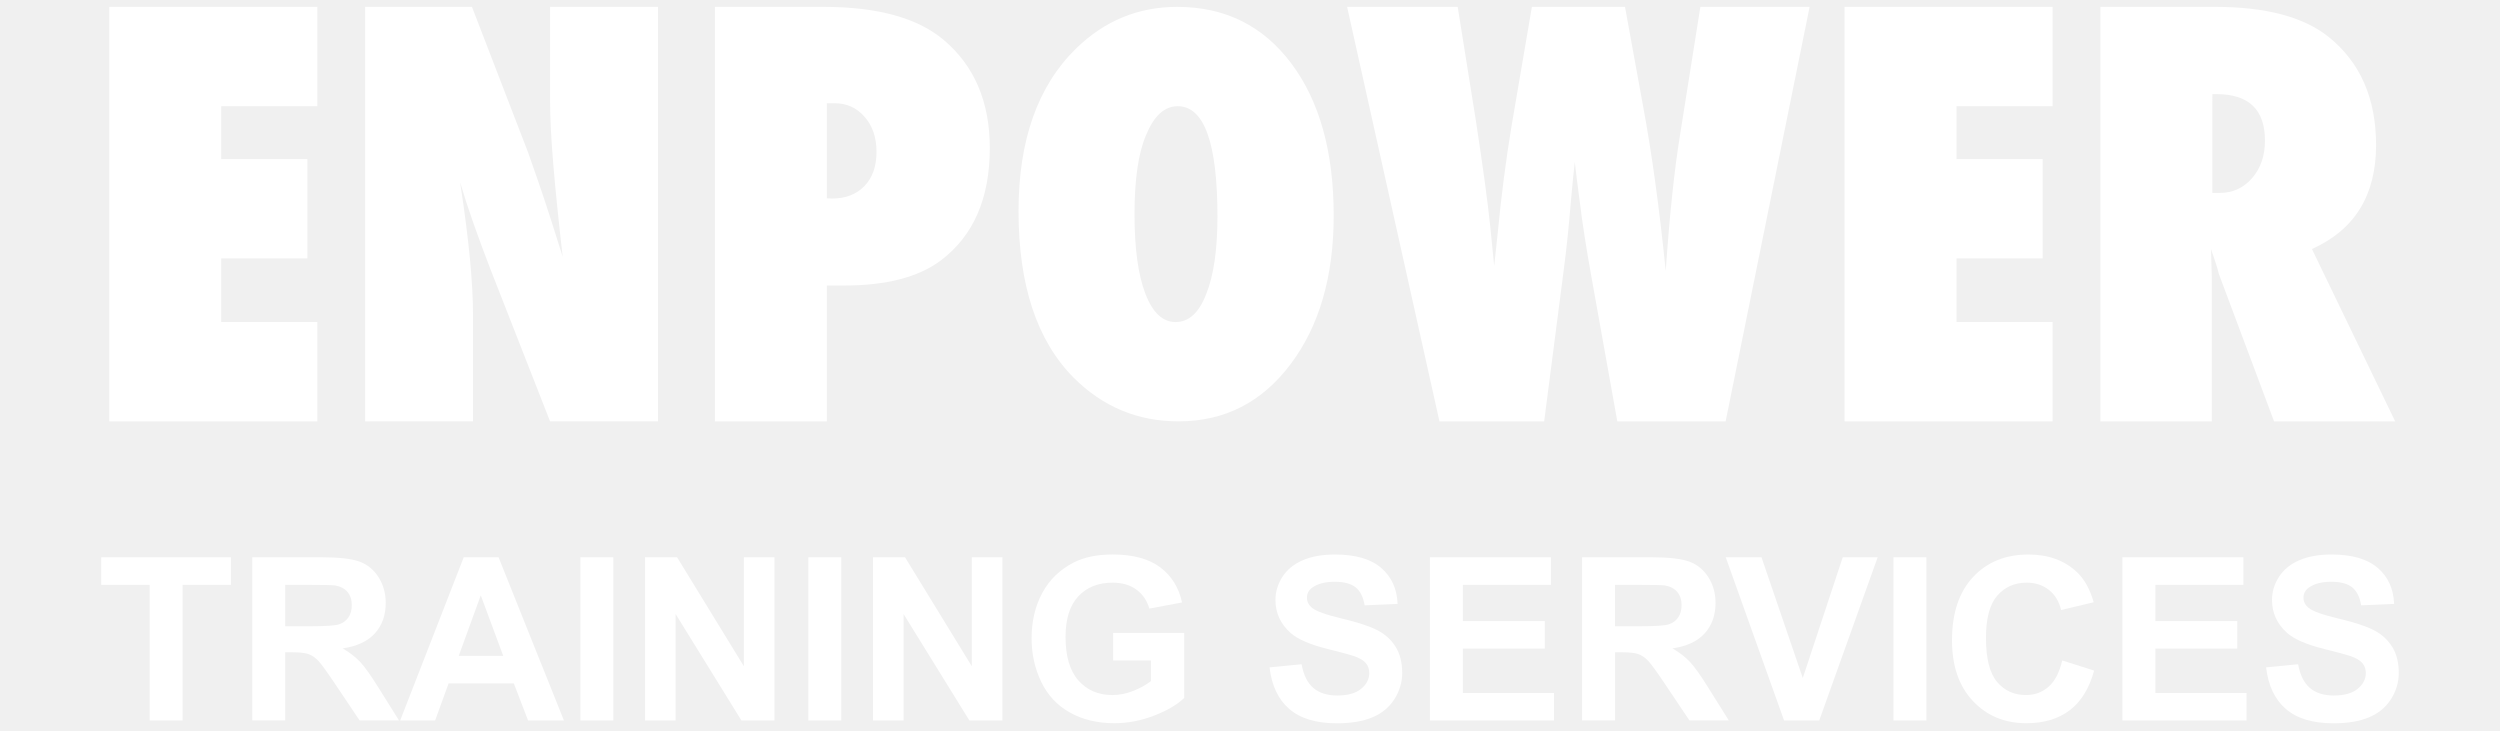
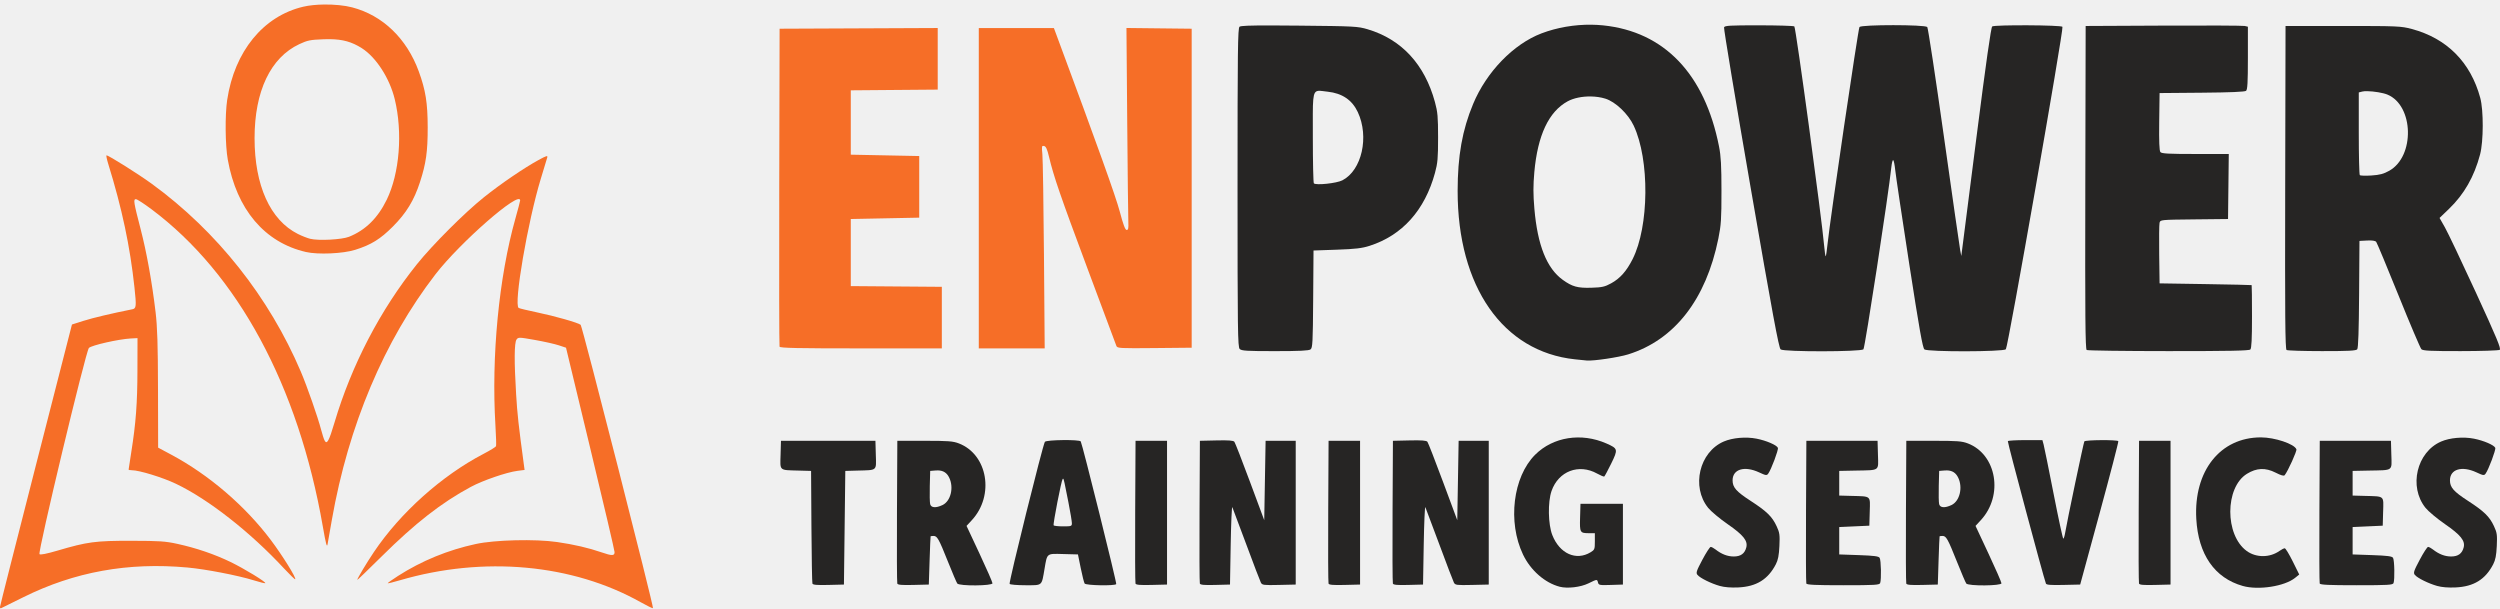
- <svg xmlns="http://www.w3.org/2000/svg" version="1.1" id="Layer_1" x="0px" y="0px" width="205px" height="59.877px" viewBox="0 0 205 59.877" enable-background="new 0 0 205 59.877" xml:space="preserve">
-   <g>
-     <path fill="#FFFFFF" d="M8.961,34.552V0.563h17.06v8.146H18.14v4.336h7.066v8.145H18.14v5.217h7.881v8.145H8.961z" />
-     <path fill="#FFFFFF" d="M29.939,34.552V0.563h8.762l4.6,11.931c0.25,0.705,0.531,1.511,0.847,2.421   c0.315,0.91,0.664,1.959,1.045,3.148l0.948,2.993c-0.338-2.95-0.596-5.472-0.771-7.572c-0.177-2.098-0.265-3.859-0.265-5.283V0.563   h8.85v33.988h-8.85l-4.9-12.503c-0.513-1.336-0.977-2.587-1.388-3.754c-0.413-1.167-0.774-2.278-1.085-3.334   c0.365,2.393,0.632,4.476,0.802,6.251c0.17,1.776,0.254,3.332,0.254,4.667v8.673L29.939,34.552L29.939,34.552z" />
-     <path fill="#FFFFFF" d="M67.801,34.552h-9.179V0.563h8.894c4.433,0,7.72,0.902,9.862,2.708c2.524,2.128,3.786,5.084,3.786,8.872   c0,4.123-1.343,7.198-4.029,9.223c-1.834,1.365-4.469,2.047-7.902,2.047h-1.432V34.552z M67.801,16.259l0.419,0.022   c1.114,0,2.003-0.341,2.663-1.023c0.66-0.682,0.991-1.618,0.991-2.807c0-1.174-0.324-2.128-0.969-2.861   c-0.645-0.75-1.467-1.124-2.465-1.124h-0.639V16.259z" />
-     <path fill="#FFFFFF" d="M109.363,17.675c0,5.001-1.182,9.069-3.545,12.201c-2.348,3.117-5.407,4.676-9.179,4.676   c-3.346,0-6.217-1.197-8.608-3.592c-3.008-3.033-4.511-7.582-4.511-13.646c0-5.811,1.57-10.252,4.71-13.328   c2.334-2.281,5.1-3.422,8.299-3.422c3.919,0,7.038,1.545,9.356,4.634C108.203,8.287,109.363,12.446,109.363,17.675z M99.831,17.752   c0-6.029-1.086-9.043-3.258-9.043c-1.086,0-1.951,0.791-2.598,2.374c-0.631,1.469-0.945,3.626-0.945,6.476   c0,2.805,0.296,4.981,0.892,6.528c0.593,1.548,1.418,2.321,2.476,2.321c1.085,0,1.921-0.763,2.509-2.288   C99.522,22.594,99.831,20.473,99.831,17.752z" />
-     <path fill="#FFFFFF" d="M141.502,34.552h-8.883l-2.133-11.909c-0.414-2.303-0.723-4.299-0.932-5.987   c-0.104-0.837-0.191-1.534-0.269-2.091c-0.072-0.559-0.125-0.983-0.152-1.277c-0.073,0.602-0.186,1.725-0.334,3.369   c-0.067,0.836-0.147,1.716-0.241,2.641c-0.095,0.924-0.207,1.9-0.343,2.927l-1.594,12.329h-8.586l-7.572-33.989h9.068l1.495,9.355   c0.572,3.729,0.97,6.657,1.189,8.783l0.309,3.104l0.285-2.664c0.299-3.111,0.681-6.067,1.148-8.871l1.658-9.708h7.635l1.488,8.167   c0.709,3.8,1.326,8.299,1.852,13.493c0.16-2.333,0.336-4.403,0.527-6.207c0.189-1.805,0.402-3.442,0.639-4.909l1.674-10.545h8.959   L141.502,34.552z" />
-     <path fill="#FFFFFF" d="M151.254,34.552V0.563h17.061v8.146h-7.881v4.336h7.066v8.145h-7.066v5.217h7.881v8.145H151.254z" />
-     <path fill="#FFFFFF" d="M196.404,34.552h-9.93l-4.535-12.107c-0.043-0.205-0.121-0.477-0.23-0.815s-0.246-0.74-0.408-1.21   l0.066,2.246v11.886h-9.135V0.563h9.399c4.138,0,7.234,0.815,9.289,2.443c2.611,2.084,3.918,5.049,3.918,8.894   c0,4.109-1.754,6.948-5.26,8.52L196.404,34.552z M181.412,15.818h0.615c1.059,0,1.938-0.402,2.643-1.21s1.057-1.834,1.057-3.082   c0-2.54-1.328-3.808-3.983-3.808h-0.33L181.412,15.818L181.412,15.818z" />
-     <g>
-       <path fill="#FFFFFF" d="M12.271,59.077V47.961h-3.97v-2.265h10.633v2.265h-3.961v11.116H12.271z" />
-       <path fill="#FFFFFF" d="M20.687,59.077V45.696h5.685c1.431,0,2.469,0.121,3.118,0.359c0.647,0.241,1.166,0.67,1.555,1.282    c0.389,0.615,0.584,1.318,0.584,2.108c0,1.004-0.294,1.832-0.885,2.486c-0.59,0.655-1.473,1.066-2.646,1.238    c0.584,0.34,1.066,0.713,1.446,1.121s0.894,1.132,1.539,2.173l1.632,2.61h-3.23l-1.954-2.912c-0.694-1.04-1.168-1.695-1.424-1.967    c-0.255-0.271-0.526-0.457-0.812-0.559c-0.286-0.1-0.74-0.148-1.359-0.148h-0.548v5.586h-2.701V59.077z M23.388,51.354h1.999    c1.296,0,2.104-0.055,2.428-0.164c0.322-0.108,0.575-0.297,0.758-0.565c0.182-0.267,0.273-0.603,0.273-1.003    c0-0.45-0.12-0.812-0.36-1.091c-0.241-0.276-0.579-0.452-1.019-0.525c-0.218-0.03-0.876-0.045-1.971-0.045h-2.108V51.354z" />
-       <path fill="#FFFFFF" d="M46.24,59.077h-2.939l-1.168-3.04h-5.348l-1.104,3.04h-2.866l5.211-13.381h2.857L46.24,59.077z     M41.266,53.783l-1.843-4.966l-1.807,4.966H41.266z" />
-       <path fill="#FFFFFF" d="M47.591,59.077V45.696h2.701v13.381H47.591z" />
-       <path fill="#FFFFFF" d="M52.893,59.077V45.696h2.628l5.476,8.936v-8.936h2.509v13.381h-2.71l-5.394-8.725v8.725H52.893z" />
-       <path fill="#FFFFFF" d="M66.282,59.077V45.696h2.702v13.381H66.282z" />
-       <path fill="#FFFFFF" d="M71.584,59.077V45.696h2.628l5.476,8.936v-8.936h2.51v13.381h-2.71l-5.395-8.725v8.725H71.584z" />
-       <path fill="#FFFFFF" d="M91.279,54.158v-2.257h5.823v5.33c-0.566,0.549-1.386,1.031-2.459,1.447    c-1.075,0.416-2.162,0.625-3.263,0.625c-1.4,0-2.619-0.294-3.66-0.882c-1.04-0.585-1.822-1.426-2.345-2.519    c-0.523-1.09-0.784-2.279-0.784-3.562c0-1.395,0.291-2.632,0.875-3.716c0.584-1.082,1.439-1.912,2.565-2.491    c0.857-0.443,1.925-0.665,3.203-0.665c1.662,0,2.958,0.349,3.893,1.044c0.934,0.697,1.534,1.659,1.802,2.889l-2.683,0.502    c-0.188-0.655-0.542-1.176-1.063-1.555c-0.521-0.382-1.17-0.57-1.949-0.57c-1.18,0-2.118,0.373-2.815,1.123    c-0.696,0.746-1.044,1.857-1.044,3.328c0,1.588,0.353,2.78,1.058,3.574c0.707,0.795,1.631,1.191,2.775,1.191    c0.565,0,1.133-0.112,1.702-0.334c0.568-0.223,1.057-0.49,1.465-0.807v-1.697L91.279,54.158L91.279,54.158z" />
-       <path fill="#FFFFFF" d="M104.102,54.724l2.629-0.256c0.158,0.883,0.479,1.53,0.963,1.944c0.484,0.412,1.138,0.62,1.957,0.62    c0.869,0,1.525-0.186,1.968-0.553c0.442-0.369,0.661-0.799,0.661-1.291c0-0.315-0.092-0.588-0.276-0.808    c-0.188-0.223-0.51-0.417-0.974-0.581c-0.315-0.107-1.038-0.304-2.163-0.583c-1.447-0.36-2.464-0.801-3.048-1.323    c-0.821-0.735-1.232-1.635-1.232-2.691c0-0.682,0.193-1.319,0.579-1.912c0.387-0.594,0.944-1.045,1.672-1.355    c0.728-0.312,1.604-0.465,2.634-0.465c1.678,0,2.942,0.367,3.791,1.104c0.85,0.735,1.295,1.718,1.338,2.946l-2.701,0.119    c-0.115-0.688-0.363-1.182-0.744-1.482c-0.379-0.303-0.951-0.452-1.711-0.452c-0.785,0-1.4,0.161-1.846,0.483    c-0.285,0.205-0.429,0.481-0.429,0.83c0,0.316,0.136,0.588,0.401,0.812c0.343,0.287,1.168,0.585,2.48,0.896    c1.314,0.312,2.287,0.633,2.916,0.963c0.631,0.332,1.123,0.785,1.48,1.358c0.354,0.576,0.533,1.286,0.533,2.134    c0,0.766-0.213,1.481-0.64,2.151c-0.428,0.67-1.028,1.166-1.807,1.491c-0.779,0.326-1.75,0.488-2.912,0.488    c-1.69,0-2.99-0.391-3.896-1.172C104.818,57.358,104.277,56.222,104.102,54.724z" />
-       <path fill="#FFFFFF" d="M117.254,59.077V45.696h9.92v2.265h-7.219v2.966h6.717v2.256h-6.717v3.641h7.473v2.255L117.254,59.077    L117.254,59.077z" />
-       <path fill="#FFFFFF" d="M129.729,59.077V45.696h5.687c1.431,0,2.472,0.121,3.117,0.359c0.646,0.241,1.168,0.67,1.557,1.282    c0.39,0.615,0.584,1.318,0.584,2.108c0,1.004-0.297,1.832-0.885,2.486c-0.59,0.655-1.474,1.066-2.647,1.238    c0.586,0.34,1.067,0.713,1.446,1.121c0.382,0.408,0.894,1.132,1.537,2.173l1.635,2.61h-3.229l-1.953-2.912    c-0.693-1.04-1.168-1.695-1.424-1.967s-0.527-0.457-0.814-0.559c-0.285-0.1-0.738-0.148-1.357-0.148h-0.549v5.586h-2.703V59.077z     M132.43,51.354h2c1.295,0,2.105-0.055,2.428-0.164c0.32-0.108,0.574-0.297,0.756-0.565c0.185-0.267,0.275-0.603,0.275-1.003    c0-0.45-0.121-0.812-0.361-1.091c-0.239-0.276-0.58-0.452-1.018-0.525c-0.219-0.03-0.877-0.045-1.971-0.045h-2.109V51.354z" />
-       <path fill="#FFFFFF" d="M146.293,59.077l-4.783-13.381h2.932l3.386,9.902l3.276-9.902h2.865l-4.791,13.381H146.293z" />
-       <path fill="#FFFFFF" d="M155.264,59.077V45.696h2.701v13.381H155.264z" />
-       <path fill="#FFFFFF" d="M169.102,54.158l2.617,0.829c-0.4,1.461-1.068,2.546-2.002,3.256c-0.936,0.707-2.119,1.061-3.557,1.061    c-1.775,0-3.236-0.604-4.379-1.82c-1.145-1.213-1.717-2.873-1.717-4.978c0-2.229,0.576-3.957,1.727-5.188    c1.148-1.231,2.662-1.848,4.535-1.848c1.637,0,2.965,0.482,3.988,1.45c0.608,0.573,1.063,1.396,1.369,2.464l-2.675,0.639    c-0.157-0.692-0.487-1.239-0.989-1.644c-0.504-0.399-1.113-0.601-1.832-0.601c-0.99,0-1.795,0.355-2.412,1.066    c-0.619,0.713-0.926,1.865-0.926,3.459c0,1.691,0.303,2.896,0.912,3.614c0.606,0.72,1.397,1.077,2.372,1.077    c0.72,0,1.335-0.229,1.853-0.686C168.504,55.854,168.875,55.138,169.102,54.158z" />
-       <path fill="#FFFFFF" d="M174.037,59.077V45.696h9.92v2.265h-7.217v2.966h6.715v2.256h-6.715v3.641h7.473v2.255L174.037,59.077    L174.037,59.077z" />
-       <path fill="#FFFFFF" d="M185.82,54.724l2.627-0.256c0.16,0.883,0.479,1.53,0.965,1.944c0.482,0.412,1.135,0.62,1.957,0.62    c0.869,0,1.525-0.186,1.965-0.553c0.443-0.369,0.664-0.799,0.664-1.291c0-0.315-0.094-0.588-0.279-0.808    c-0.186-0.223-0.51-0.417-0.971-0.581c-0.318-0.107-1.039-0.304-2.164-0.583c-1.447-0.36-2.465-0.801-3.047-1.323    c-0.822-0.735-1.232-1.635-1.232-2.691c0-0.682,0.193-1.319,0.578-1.912c0.387-0.594,0.943-1.045,1.672-1.355    c0.725-0.312,1.604-0.465,2.631-0.465c1.683,0,2.943,0.367,3.793,1.104c0.849,0.735,1.295,1.718,1.336,2.946l-2.698,0.119    c-0.117-0.688-0.365-1.182-0.744-1.482c-0.381-0.303-0.951-0.452-1.713-0.452c-0.783,0-1.397,0.161-1.843,0.483    c-0.287,0.205-0.43,0.481-0.43,0.83c0,0.316,0.135,0.588,0.4,0.812c0.342,0.287,1.17,0.585,2.482,0.896    c1.313,0.312,2.287,0.633,2.918,0.963c0.629,0.332,1.121,0.785,1.477,1.358c0.357,0.576,0.535,1.286,0.535,2.134    c0,0.766-0.213,1.481-0.639,2.151c-0.427,0.67-1.029,1.166-1.81,1.491c-0.776,0.326-1.748,0.488-2.91,0.488    c-1.69,0-2.989-0.391-3.896-1.172C186.537,57.358,185.996,56.222,185.82,54.724z" />
+ <svg xmlns="http://www.w3.org/2000/svg" width="300" height="73" viewBox="0 0 300 73" id="svg2" version="1.1">
+   <defs id="defs4" />
+   <g id="layer1" transform="translate(0,-979.3622)">
+     <g id="g4242" transform="matrix(0.1642847,0,0,0.1642847,-84.6389,1061.688)">
+       <path id="path4232" d="m 515.199,-57.804 c 0.031,-0.733 11.868,-47.445 26.304,-103.804 l 26.248,-102.471 8.446,-2.686 c 6.869,-2.185 20.847,-5.496 35.623,-8.44 2.941,-0.586 3.085,-2.026 1.596,-15.932 -3.208,-29.968 -9.132,-57.88 -19.155,-90.25 -1.064,-3.438 -1.625,-6.25 -1.245,-6.25 1.554,0 23.235,13.632 33.073,20.795 47.457,34.552 85.719,82.791 108.867,137.253 4.588,10.794 12.438,33.273 14.791,42.356 0.862,3.327 2.023,6.899 2.579,7.939 1.665,3.112 3.196,0.32 7.168,-13.071 12.457,-42.002 33.473,-82.378 60.262,-115.773 11.339,-14.135 34.819,-37.606 48.887,-48.869 12.202,-9.769 29.337,-21.456 39.914,-27.224 5.87,-3.201 6.832,-3.479 6.367,-1.838 -0.301,1.063 -2.404,8.007 -4.674,15.432 -9.569,31.303 -19.993,92.098 -16.195,94.446 0.631,0.39 6.536,1.822 13.121,3.182 13.089,2.703 30.724,7.73 32.164,9.17 1.27,1.27 53.682,206.639 52.823,206.982 -0.385,0.154 -4.379,-1.79 -8.876,-4.319 -49.886,-28.054 -114.92,-33.98 -176.114,-16.048 -4.658,1.365 -8.615,2.336 -8.793,2.158 -0.178,-0.178 3.183,-2.571 7.469,-5.317 17.301,-11.085 36.506,-18.975 56.898,-23.375 14.08,-3.038 43.5,-3.749 59.406,-1.436 12.326,1.793 22.928,4.253 32.395,7.519 7.757,2.676 9.605,2.634 9.55,-0.213 -0.024,-1.238 -8.012,-35.325 -17.752,-75.75 l -17.708,-73.5 -5.307,-1.761 c -2.919,-0.968 -10.75,-2.723 -17.403,-3.899 -11.719,-2.071 -12.138,-2.08 -13.442,-0.298 -1.653,2.26 -1.754,15.885 -0.297,39.957 0.882,14.58 1.782,22.754 5.626,51.14 l 0.561,4.14 -5.368,0.697 c -7.822,1.016 -25.219,7.009 -33.868,11.666 -21.503,11.58 -40.571,26.451 -65.25,50.885 -9.762,9.666 -17.75,17.362 -17.75,17.104 0,-1.032 6.618,-12.117 12.148,-20.346 19.315,-28.744 49.616,-55.878 80.166,-71.786 4.753,-2.475 8.831,-4.98 9.062,-5.566 0.231,-0.586 0.038,-7.336 -0.429,-15 -3.077,-50.512 2.506,-108.452 14.576,-151.268 1.912,-6.784 3.477,-12.746 3.477,-13.25 0,-7.65 -43.959,30.729 -61.947,54.084 -37.442,48.612 -63.425,110.174 -75.551,179 -1.405,7.975 -2.832,16.075 -3.171,18 -0.488,2.769 -1.209,0.099 -3.455,-12.791 -17.921,-102.866 -62.109,-184.701 -125.197,-231.867 -5.402,-4.038 -10.513,-7.342 -11.359,-7.342 -1.996,0 -1.64,2.244 3.488,22 4.361,16.801 8.249,38.409 10.888,60.5 1.297,10.858 1.695,23.539 1.773,56.5 l 0.101,42.5 9.564,5.117 c 27.547,14.739 53.927,37.355 72.765,62.383 8.447,11.223 18.71,27.725 17.805,28.63 -0.249,0.249 -3.912,-3.278 -8.139,-7.839 -24.6,-26.538 -55.215,-50.537 -78.902,-61.852 -9.792,-4.677 -26.886,-9.939 -32.291,-9.939 -1.304,0 -2.372,-0.215 -2.372,-0.478 0,-0.263 0.877,-6.001 1.948,-12.75 3.363,-21.18 4.441,-35.519 4.497,-59.772 l 0.054,-23.5 -4.926,0.26 c -8.867,0.468 -28.764,4.976 -30.579,6.928 -2.296,2.469 -37.465,149.242 -36.091,150.617 0.648,0.648 5.202,-0.255 13.291,-2.635 21.735,-6.397 27.59,-7.173 53.805,-7.133 20.357,0.031 24.838,0.328 33.5,2.221 13.848,3.026 27.207,7.576 39,13.284 9.974,4.827 26.115,14.678 25.333,15.459 -0.227,0.227 -3.994,-0.706 -8.373,-2.072 -11.497,-3.587 -35.139,-8.16 -48.46,-9.374 -43.418,-3.956 -82.559,3.136 -120,21.742 -8.525,4.237 -15.838,7.853 -16.25,8.036 -0.412,0.183 -0.725,-0.267 -0.694,-1 z" style="fill:#f66e27;fill-opacity:1" />
+       <path id="path4230" d="m 1654.525,-72.528 c -10.859,-2.798 -21.327,-11.964 -26.84,-23.501 -11.368,-23.793 -7.377,-56.761 8.829,-72.924 13.107,-13.073 33.759,-16.328 52.128,-8.216 8.414,3.716 8.539,4.251 3.425,14.689 -2.434,4.967 -4.713,9.21 -5.065,9.428 -0.352,0.218 -2.675,-0.741 -5.163,-2.131 -13.373,-7.474 -28.286,-1.794 -33.333,12.694 -2.807,8.059 -2.523,24.364 0.561,32.216 5.329,13.565 17.393,18.985 27.956,12.561 2.935,-1.785 3.118,-2.249 3.118,-7.911 l 0,-6.015 -4.25,-0.015 c -6.662,-0.024 -6.863,-0.381 -6.538,-11.567 l 0.288,-9.917 15.5,0 15.5,0 0,29.5 0,29.5 -8.833,0.29 c -8.176,0.269 -8.873,0.138 -9.367,-1.75 -0.668,-2.553 -0.528,-2.565 -6.945,0.575 -5.736,2.806 -15.334,3.948 -20.972,2.495 z" style="fill:#262524" />
+       <path id="path4228" d="m 1771.407,-73.115 c -6.37,-1.794 -14.386,-5.76 -16.298,-8.063 -1.242,-1.496 -0.822,-2.801 3.563,-11.076 2.734,-5.159 5.472,-9.381 6.086,-9.382 0.613,-10e-4 2.188,0.834 3.5,1.856 4.463,3.478 8.777,5.141 13.335,5.141 5.105,0 8.043,-2.133 9.18,-6.665 1.207,-4.81 -2.199,-9.046 -13.631,-16.951 -5.775,-3.993 -12.185,-9.35 -14.245,-11.903 -12.442,-15.423 -6.468,-40.766 11.426,-48.464 6.431,-2.766 16.156,-3.605 23.973,-2.067 7.122,1.401 14.777,4.705 15.547,6.709 0.532,1.387 -4.896,15.86 -7.056,18.814 -1.095,1.498 -1.673,1.419 -6.671,-0.907 -10.679,-4.971 -19.372,-2.354 -19.372,5.831 0,5.13 2.668,8.159 13.208,14.996 11.742,7.617 15.675,11.448 18.935,18.448 2.222,4.771 2.442,6.319 2.058,14.5 -0.322,6.858 -0.981,10.219 -2.621,13.381 -5.742,11.064 -14.183,16.264 -27.413,16.886 -5.37,0.253 -10.1,-0.128 -13.501,-1.085 z" style="fill:#262524" />
+       <path id="path4226" d="m 2153.394,-73.115 c -20.576,-5.806 -32.5,-23.027 -33.944,-49.023 -1.943,-35 17.489,-59.5 47.193,-59.5 10.14,0 24.442,4.8 25.941,8.706 0.469,1.222 -6.208,15.973 -8.551,18.891 -0.616,0.767 -2.614,0.215 -6.635,-1.832 -7.43,-3.782 -13.879,-3.52 -20.96,0.852 -16.131,9.959 -16.22,44.731 -0.145,56.376 6.921,5.014 16.865,4.97 24.005,-0.106 1.46,-1.038 3.15,-1.887 3.756,-1.887 0.606,0 3.237,4.313 5.846,9.584 l 4.743,9.584 -3,2.424 c -7.703,6.223 -26.748,9.177 -38.249,5.932 z" style="fill:#262524" />
+       <path id="path4224" d="m 2295.407,-73.115 c -6.37,-1.794 -14.386,-5.76 -16.298,-8.063 -1.242,-1.496 -0.822,-2.801 3.563,-11.076 2.734,-5.159 5.472,-9.381 6.086,-9.382 0.613,-10e-4 2.188,0.834 3.5,1.856 4.463,3.478 8.777,5.141 13.335,5.141 5.105,0 8.043,-2.133 9.18,-6.665 1.207,-4.81 -2.199,-9.046 -13.631,-16.951 -5.775,-3.993 -12.185,-9.35 -14.245,-11.903 -12.442,-15.423 -6.468,-40.766 11.426,-48.464 6.431,-2.766 16.156,-3.605 23.973,-2.067 7.122,1.401 14.777,4.705 15.547,6.709 0.532,1.387 -4.896,15.86 -7.056,18.814 -1.095,1.498 -1.673,1.419 -6.671,-0.907 -10.679,-4.971 -19.372,-2.354 -19.372,5.831 0,5.13 2.668,8.159 13.208,14.996 11.742,7.617 15.675,11.448 18.935,18.448 2.222,4.771 2.442,6.319 2.058,14.5 -0.322,6.858 -0.981,10.219 -2.621,13.381 -5.742,11.064 -14.183,16.264 -27.413,16.886 -5.37,0.253 -10.1,-0.128 -13.501,-1.085 z" style="fill:#262524" />
+       <path id="path4222" d="m 1108.625,-74.855 c -0.264,-0.706 -0.593,-19.508 -0.731,-41.783 l -0.251,-40.5 -9,-0.25 c -14.579,-0.405 -13.618,0.429 -13.285,-11.528 l 0.285,-10.222 34.5,0 34.5,0 0.285,10.222 c 0.333,11.957 1.294,11.123 -13.285,11.528 l -9,0.25 -0.5,41.5 -0.5,41.5 -11.269,0.283 c -8.462,0.212 -11.388,-0.037 -11.749,-1 z" style="fill:#262524" />
+       <path id="path4220" d="m 1170.643,-179.139 -0.26,51.5 c -0.143,28.325 -0.04,52.078 0.231,52.783 0.369,0.963 3.302,1.212 11.76,1 l 11.27,-0.283 0.56,-17.5 c 0.308,-9.625 0.645,-17.612 0.75,-17.75 0.104,-0.138 1.079,-0.25 2.166,-0.25 2.669,0 3.852,2.124 10.584,19 3.181,7.975 6.212,15.062 6.734,15.75 1.47,1.935 25.705,1.764 25.705,-0.182 0,-0.788 -4.262,-10.539 -9.473,-21.668 l -9.475,-20.234 3.902,-4.232 c 16.623,-18.034 11.568,-47.897 -9.482,-56.016 -4.305,-1.66 -7.655,-1.918 -24.973,-1.918 l -20,0 z m 29.715,21.623 c 3.957,0.099 6.526,1.812 8.24,5.424 3.439,7.246 1.002,17.06 -4.934,19.877 -4.889,2.32 -8.363,2.06 -9.043,-0.674 -0.308,-1.238 -0.429,-7.2 -0.27,-13.25 l 0.291,-11 3.934,-0.32 c 0.624,-0.051 1.216,-0.071 1.781,-0.057 z" style="fill:#262524" />
+       <path id="path4216" d="m 1291.609,-179.662 c -6.286,0.073 -12.604,0.519 -13.186,1.273 -1.445,1.873 -26.465,102.645 -25.766,103.775 0.333,0.539 5.516,0.975 11.568,0.975 12.671,0 11.753,0.79 13.945,-12 1.993,-11.625 1.339,-11.113 13.742,-10.783 l 10.668,0.283 2.029,10 c 1.117,5.5 2.395,10.562 2.84,11.25 0.929,1.435 22.221,1.823 23.088,0.42 0.499,-0.807 -24.759,-102.33 -25.93,-104.225 -0.459,-0.742 -6.714,-1.042 -13,-0.969 z m 0.146,28.215 c 0.492,0.105 1.018,2.79 3.852,17.219 1.395,7.1 2.535,13.963 2.535,15.25 0,2.211 -0.355,2.34 -6.441,2.34 -3.542,0 -6.644,-0.338 -6.893,-0.75 -0.555,-0.921 5.673,-32.921 6.584,-33.832 0.138,-0.138 0.25,-0.251 0.363,-0.227 z" style="fill:#262524" />
+       <path id="path4212" d="m 1344.614,-74.855 c -0.27,-0.706 -0.374,-24.458 -0.231,-52.783 l 0.26,-51.5 11.5,0 11.5,0 0,52.5 0,52.5 -11.269,0.283 c -8.457,0.212 -11.391,-0.037 -11.76,-1 z" style="fill:#262524" />
+       <path id="path4210" d="m 1391.614,-74.854 c -0.271,-0.706 -0.375,-24.459 -0.232,-52.784 l 0.26,-51.5 12.103,-0.28 c 8.922,-0.206 12.364,0.057 13.097,1 0.547,0.704 5.676,13.88 11.397,29.28 l 10.403,28 0.5,-29 0.5,-29 11,0 11,0 0,52.5 0,52.5 -12.199,0.28 c -11.207,0.258 -12.283,0.123 -13.237,-1.659 -0.571,-1.067 -5.344,-13.568 -10.607,-27.78 -5.263,-14.212 -9.881,-26.516 -10.263,-27.341 -0.382,-0.825 -0.92,11.55 -1.195,27.5 l -0.5,29 -10.768,0.284 c -8.056,0.212 -10.892,-0.039 -11.26,-1 z" style="fill:#262524" />
+       <path id="path4208" d="m 1485.614,-74.855 c -0.27,-0.706 -0.374,-24.458 -0.231,-52.783 l 0.26,-51.5 11.5,0 11.5,0 0,52.5 0,52.5 -11.269,0.283 c -8.457,0.212 -11.391,-0.037 -11.76,-1 z" style="fill:#262524" />
+       <path id="path4206" d="m 1532.614,-74.854 c -0.271,-0.706 -0.375,-24.459 -0.232,-52.784 l 0.26,-51.5 12.103,-0.28 c 8.922,-0.206 12.364,0.057 13.097,1 0.547,0.704 5.676,13.88 11.397,29.28 l 10.403,28 0.5,-29 0.5,-29 11,0 11,0 0,52.5 0,52.5 -12.199,0.28 c -11.207,0.258 -12.283,0.123 -13.237,-1.659 -0.571,-1.067 -5.344,-13.568 -10.607,-27.78 -5.263,-14.212 -9.881,-26.516 -10.263,-27.341 -0.382,-0.825 -0.92,11.55 -1.195,27.5 l -0.5,29 -10.768,0.284 c -8.056,0.212 -10.892,-0.039 -11.26,-1 z" style="fill:#262524" />
+       <path id="path4204" d="m 1834.601,-74.888 c -0.263,-0.688 -0.362,-24.425 -0.219,-52.75 l 0.26,-51.5 26,0 26,0 0.285,10.222 c 0.338,12.12 1.686,11.165 -16.285,11.532 l -12,0.245 0,9 0,9 9,0.25 c 14.579,0.405 13.618,-0.429 13.285,11.528 l -0.285,10.222 -11,0.5 -11,0.5 0,10 0,10 14.289,0.5 c 11.22,0.393 14.492,0.822 15.235,2 1.045,1.657 1.33,15.913 0.369,18.418 -0.532,1.387 -3.858,1.582 -27.031,1.582 -20.218,0 -26.537,-0.294 -26.903,-1.25 z" style="fill:#262524" />
+       <path id="path4202" d="m 1907.643,-179.139 -0.26,51.5 c -0.143,28.325 -0.04,52.078 0.231,52.783 0.369,0.963 3.304,1.212 11.762,1 l 11.268,-0.283 0.56,-17.5 c 0.308,-9.625 0.645,-17.612 0.75,-17.75 0.104,-0.138 1.079,-0.25 2.166,-0.25 2.669,0 3.852,2.124 10.584,19 3.181,7.975 6.212,15.062 6.734,15.75 1.47,1.935 25.705,1.764 25.705,-0.182 0,-0.788 -4.262,-10.539 -9.473,-21.668 l -9.475,-20.234 3.902,-4.232 c 16.623,-18.034 11.568,-47.897 -9.482,-56.016 -4.305,-1.66 -7.655,-1.918 -24.973,-1.918 l -20,0 z m 29.715,21.623 c 3.957,0.099 6.526,1.812 8.24,5.424 3.438,7.246 1.002,17.06 -4.934,19.877 -4.889,2.32 -8.363,2.06 -9.043,-0.674 -0.308,-1.238 -0.429,-7.2 -0.27,-13.25 l 0.291,-11 3.934,-0.32 c 0.624,-0.051 1.216,-0.071 1.781,-0.057 z" style="fill:#262524" />
+       <path id="path4198" d="m 2009.618,-74.857 c -1.817,-4.793 -28.2,-103.418 -27.826,-104.022 0.258,-0.417 6.046,-0.759 12.863,-0.759 l 12.394,0 0.889,3.25 c 0.489,1.788 3.773,17.985 7.297,35.993 3.525,18.009 6.706,32.746 7.07,32.75 0.364,0.004 0.972,-1.906 1.35,-4.243 1.291,-7.978 13.446,-65.873 14.027,-66.813 0.69,-1.117 24.133,-1.278 24.817,-0.171 0.261,0.422 -5.9,24.159 -13.691,52.75 l -14.165,51.984 -12.27,0.281 c -9.262,0.212 -12.389,-0.033 -12.755,-1 z" style="fill:#262524" />
+       <path id="path4196" d="m 2077.614,-74.855 c -0.27,-0.706 -0.374,-24.458 -0.231,-52.783 l 0.26,-51.5 11.5,0 11.5,0 0,52.5 0,52.5 -11.269,0.283 c -8.457,0.212 -11.391,-0.037 -11.76,-1 z" style="fill:#262524" />
+       <path id="path4194" d="m 2209.601,-74.888 c -0.263,-0.688 -0.362,-24.425 -0.219,-52.75 l 0.26,-51.5 26,0 26,0 0.285,10.222 c 0.338,12.12 1.686,11.165 -16.285,11.532 l -12,0.245 0,9 0,9 9,0.25 c 14.579,0.405 13.618,-0.429 13.285,11.528 l -0.285,10.222 -11,0.5 -11,0.5 0,10 0,10 14.289,0.5 c 11.22,0.393 14.492,0.822 15.235,2 1.045,1.657 1.33,15.913 0.369,18.418 -0.532,1.387 -3.858,1.582 -27.031,1.582 -20.218,0 -26.537,-0.294 -26.903,-1.25 z" style="fill:#262524" />
+       <path id="path4192" d="m 1677.689,-483.068 c -12.419,-0.157 -25.205,2.029 -36.49,6.316 -20.504,7.791 -40.222,28.145 -49.984,51.596 -7.924,19.034 -11.289,37.948 -11.303,63.518 -0.037,69.906 33.076,117.425 85.703,122.986 3.865,0.408 7.768,0.804 8.672,0.879 4.953,0.409 23.152,-2.301 30.203,-4.498 33.851,-10.547 56.869,-40.125 65.871,-84.639 1.98,-9.789 2.274,-14.239 2.264,-34.729 -0.01,-18.457 -0.389,-25.431 -1.785,-32.5 -10.468,-52.989 -39.999,-83.85 -84.633,-88.445 -2.804,-0.289 -5.652,-0.448 -8.518,-0.484 z m -0.584,52.408 c 3.712,0.051 7.41,0.573 10.699,1.596 7.414,2.306 16.654,11.107 20.715,19.73 11.71,24.869 11.29,73.654 -0.842,97.582 -4.434,8.747 -9.146,14.039 -15.676,17.604 -4.619,2.522 -6.602,2.965 -14.359,3.205 -10.084,0.313 -13.974,-0.756 -20.928,-5.75 -11.705,-8.406 -18.47,-25.366 -20.754,-52.027 -0.891,-10.41 -0.901,-16.859 -0.035,-26.59 2.401,-26.99 10.527,-44.28 24.35,-51.803 4.422,-2.407 10.644,-3.632 16.83,-3.547 z" style="fill:#262524" />
+       <path id="path4188" d="m 1444.133,-482.527 c -16.557,-0.037 -22.708,0.241 -23.535,0.928 -1.257,1.043 -1.455,16.982 -1.455,117.514 0,104.4 0.162,116.466 1.572,117.877 1.342,1.342 5.108,1.57 25.809,1.57 17.824,0 24.684,-0.331 25.924,-1.25 1.518,-1.125 1.712,-4.796 1.941,-36.75 l 0.254,-35.5 17,-0.594 c 13.712,-0.48 18.354,-1.031 24,-2.84 23.808,-7.629 40.301,-26.029 47.713,-53.229 1.958,-7.186 2.272,-10.753 2.272,-25.838 0,-15.139 -0.31,-18.636 -2.297,-25.932 -7.504,-27.554 -24.39,-45.81 -49.188,-53.174 -7.121,-2.115 -9.636,-2.248 -49.795,-2.645 -8.02,-0.079 -14.696,-0.126 -20.215,-0.139 z m 34.164,47.758 c 1.575,-0.119 3.739,0.315 6.709,0.633 10.563,1.131 17.838,6.064 21.979,14.898 8.455,18.041 2.933,42.512 -11.246,49.832 -4.229,2.183 -19.312,3.779 -20.846,2.205 -0.412,-0.423 -0.75,-15.514 -0.75,-33.535 0,-28.347 -0.572,-33.677 4.154,-34.033 z" style="fill:#262524" />
+       <path id="path4184" d="m 1815.85,-245.888 c -1.316,-0.982 -5.988,-26.168 -21.797,-117.502 -11.067,-63.939 -19.864,-116.926 -19.547,-117.75 0.489,-1.275 4.259,-1.495 25.356,-1.482 13.63,0.008 25.323,0.36 25.986,0.781 1.107,0.704 20.05,140.155 21.806,160.528 0.371,4.303 0.88,7.619 1.131,7.367 0.251,-0.251 0.867,-4.447 1.367,-9.324 1.767,-17.221 22.325,-156.885 23.274,-158.117 1.402,-1.821 48.019,-1.796 49.532,0.027 0.583,0.702 6.064,36.815 12.179,80.25 6.116,43.435 11.467,80.773 11.891,82.973 l 0.772,4 0.589,-4.5 c 0.324,-2.475 5.119,-40.019 10.655,-83.431 6.768,-53.069 10.481,-79.194 11.332,-79.735 2.017,-1.28 50.524,-1.035 51.324,0.259 1.027,1.662 -39.754,233.959 -41.354,235.559 -1.886,1.886 -56.995,1.976 -59.467,0.097 -1.286,-0.977 -3.721,-14.686 -11.15,-62.75 -5.228,-33.825 -9.812,-64.55 -10.187,-68.278 -0.375,-3.728 -1.036,-6.997 -1.467,-7.263 -0.432,-0.267 -1.052,2.108 -1.378,5.278 -1.967,19.116 -19.237,131.794 -20.376,132.937 -1.861,1.867 -57.976,1.938 -60.471,0.076 z" style="fill:#262524" />
+       <path id="path4182" d="m 2039.389,-245.465 c -0.996,-0.633 -1.202,-25.044 -1,-118.735 l 0.254,-117.938 57,-0.276 c 31.35,-0.152 58.013,-0.031 59.25,0.269 l 2.25,0.545 0,22.859 c 0,17.841 -0.293,23.102 -1.335,23.966 -0.897,0.744 -11.475,1.195 -32.25,1.372 l -30.915,0.265 -0.271,20.873 c -0.189,14.553 0.075,21.29 0.873,22.25 0.914,1.101 6.039,1.377 25.539,1.377 l 24.396,0 -0.268,23.75 -0.268,23.75 -24.735,0.267 c -24.662,0.267 -24.737,0.274 -25.283,2.5 -0.301,1.228 -0.42,11.683 -0.265,23.233 l 0.283,21 33.5,0.534 c 18.425,0.294 33.612,0.631 33.75,0.75 0.138,0.119 0.25,10.476 0.25,23.016 0,16.4 -0.337,23.137 -1.2,24 -0.906,0.906 -15.527,1.196 -59.75,1.185 -32.203,-0.008 -59.114,-0.374 -59.804,-0.812 z" style="fill:#262524" />
+       <path id="path4180" d="m 2184.643,-482.139 -0.254,117.939 c -0.202,93.69 0,118.102 1,118.734 0.69,0.438 12.336,0.804 25.881,0.812 19.362,0.012 24.865,-0.272 25.738,-1.324 0.762,-0.918 1.194,-13.558 1.373,-40.25 l 0.262,-38.912 5.59,-0.295 c 3.683,-0.194 5.948,0.147 6.639,1 0.577,0.712 7.918,18.321 16.314,39.129 8.396,20.808 15.904,38.47 16.684,39.25 1.154,1.154 6.46,1.415 28.596,1.402 14.948,-0.008 27.824,-0.424 28.613,-0.924 1.167,-0.739 -2.076,-8.548 -17.336,-41.736 -10.324,-22.454 -20.534,-43.926 -22.689,-47.715 l -3.918,-6.889 6.875,-6.611 c 11.077,-10.652 18.421,-23.499 22.736,-39.773 2.526,-9.525 2.591,-32.23 0.119,-41.338 -7.069,-26.052 -24.394,-43.466 -50.057,-50.318 -7.777,-2.077 -10.169,-2.182 -50.166,-2.182 l -42,0 z m 59.781,47.623 c 4.642,0.079 11.411,1.14 14.676,2.502 19.268,8.036 20.132,45.081 1.297,55.627 -4.126,2.31 -6.901,3.048 -13,3.455 -4.265,0.285 -8.091,0.166 -8.504,-0.262 -0.412,-0.428 -0.75,-14.194 -0.75,-30.592 l 0,-29.814 2.557,-0.643 c 0.866,-0.217 2.177,-0.3 3.725,-0.273 z" style="fill:#262524" />
+       <path id="path4176" d="m 1084.604,-247.888 c -0.262,-0.688 -0.36,-53.225 -0.219,-116.75 l 0.257,-115.5 57.75,-0.258 57.75,-0.258 0,22.494 0,22.494 -31.75,0.264 -31.75,0.264 0,23.5 0,23.5 25,0.5 25,0.5 0,22.5 0,22.5 -25,0.5 -25,0.5 0,24.5 0,24.5 33.25,0.263 33.25,0.263 0,22.487 0,22.487 -59.031,0 c -46.305,0 -59.134,-0.269 -59.507,-1.25 z" style="opacity:1;fill:#f66e27;fill-opacity:1" />
+       <path id="path4174" d="m 1230.143,-363.638 0,-117 27.428,0 27.428,0 1.948,5.25 c 30.159,81.277 43.248,117.795 46.149,128.75 2.561,9.672 3.996,13.5 5.061,13.5 1.179,0 1.431,-1.238 1.218,-6 -0.147,-3.3 -0.516,-36.496 -0.819,-73.768 l -0.55,-67.768 23.819,0.268 23.818,0.268 0,116.5 0,116.5 -27.137,0.266 c -25.153,0.246 -27.187,0.137 -27.827,-1.5 -0.38,-0.971 -9.838,-26.291 -21.019,-56.266 -20.121,-53.941 -24.771,-67.446 -28.234,-81.99 -1.343,-5.641 -2.238,-7.576 -3.627,-7.841 -1.686,-0.322 -1.789,0.189 -1.21,5.99 0.349,3.488 0.872,36.829 1.162,74.091 l 0.528,67.75 -24.068,0 -24.068,0 0,-117 z" style="fill:#f66e27;fill-opacity:1" />
+       <path id="path4172" d="m 752.113,-497.818 c -5.639,0.059 -11.127,0.591 -15.443,1.609 -29.192,6.887 -50.181,32.615 -55.531,68.068 -1.653,10.95 -1.433,33.163 0.432,43.623 6.485,36.369 26.896,60.497 57.072,67.465 8.801,2.032 27.049,1.23 36,-1.582 11.642,-3.657 18.309,-7.774 27.5,-16.984 9.86,-9.88 15.481,-19.097 19.836,-32.52 4.438,-13.678 5.646,-22.274 5.623,-40 -0.023,-17.78 -1.509,-27.103 -6.514,-40.814 -8.771,-24.033 -26.374,-40.962 -48.645,-46.779 -5.58,-1.458 -13.08,-2.162 -20.33,-2.086 z m 3.846,25.314 c 9.683,0.094 16.226,1.974 23.436,6.525 10.497,6.626 20.43,21.997 24.152,37.375 5.888,24.327 3.515,54.079 -5.85,73.344 -6.513,13.399 -15.551,22.286 -27.555,27.094 -5.256,2.105 -22.326,2.994 -28.375,1.479 -2.132,-0.534 -6.182,-2.129 -9,-3.545 -20.198,-10.145 -31.625,-35.42 -31.625,-69.951 0,-34.335 11.674,-58.856 32.705,-68.697 5.971,-2.794 7.952,-3.19 17.758,-3.557 1.523,-0.057 2.97,-0.08 4.354,-0.066 z" style="fill:#f66e27;fill-opacity:1" />
    </g>
  </g>
</svg>
